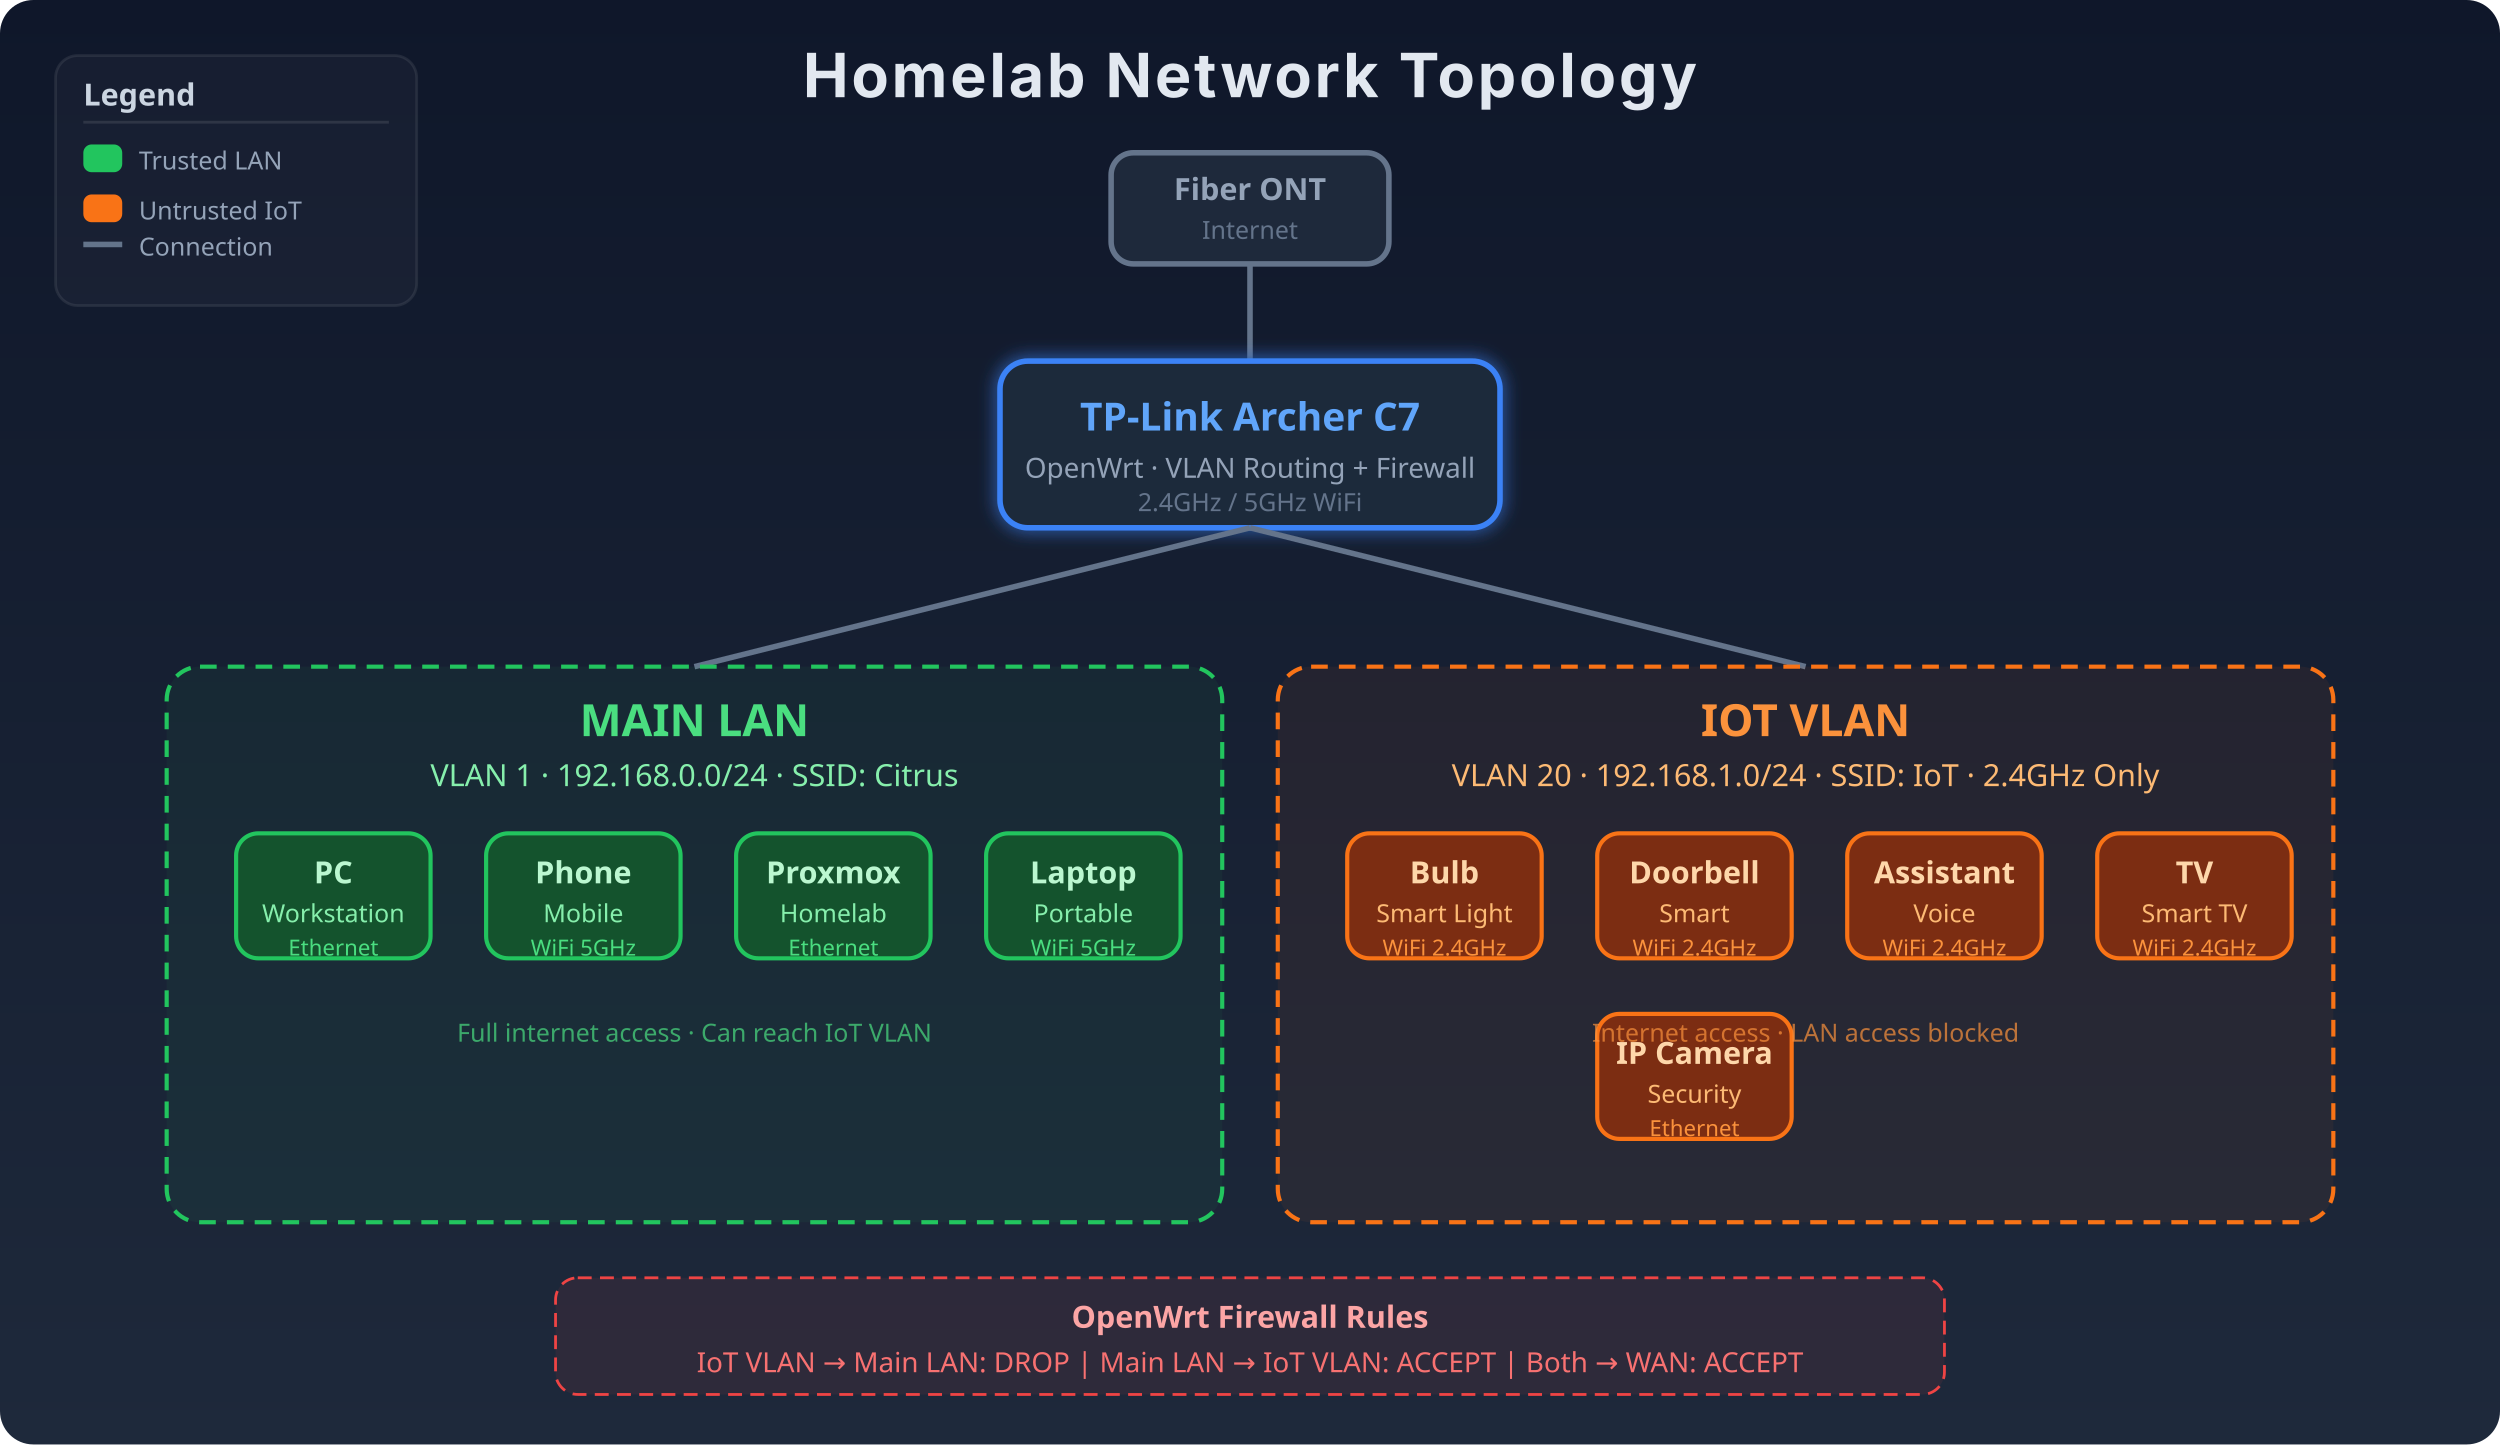
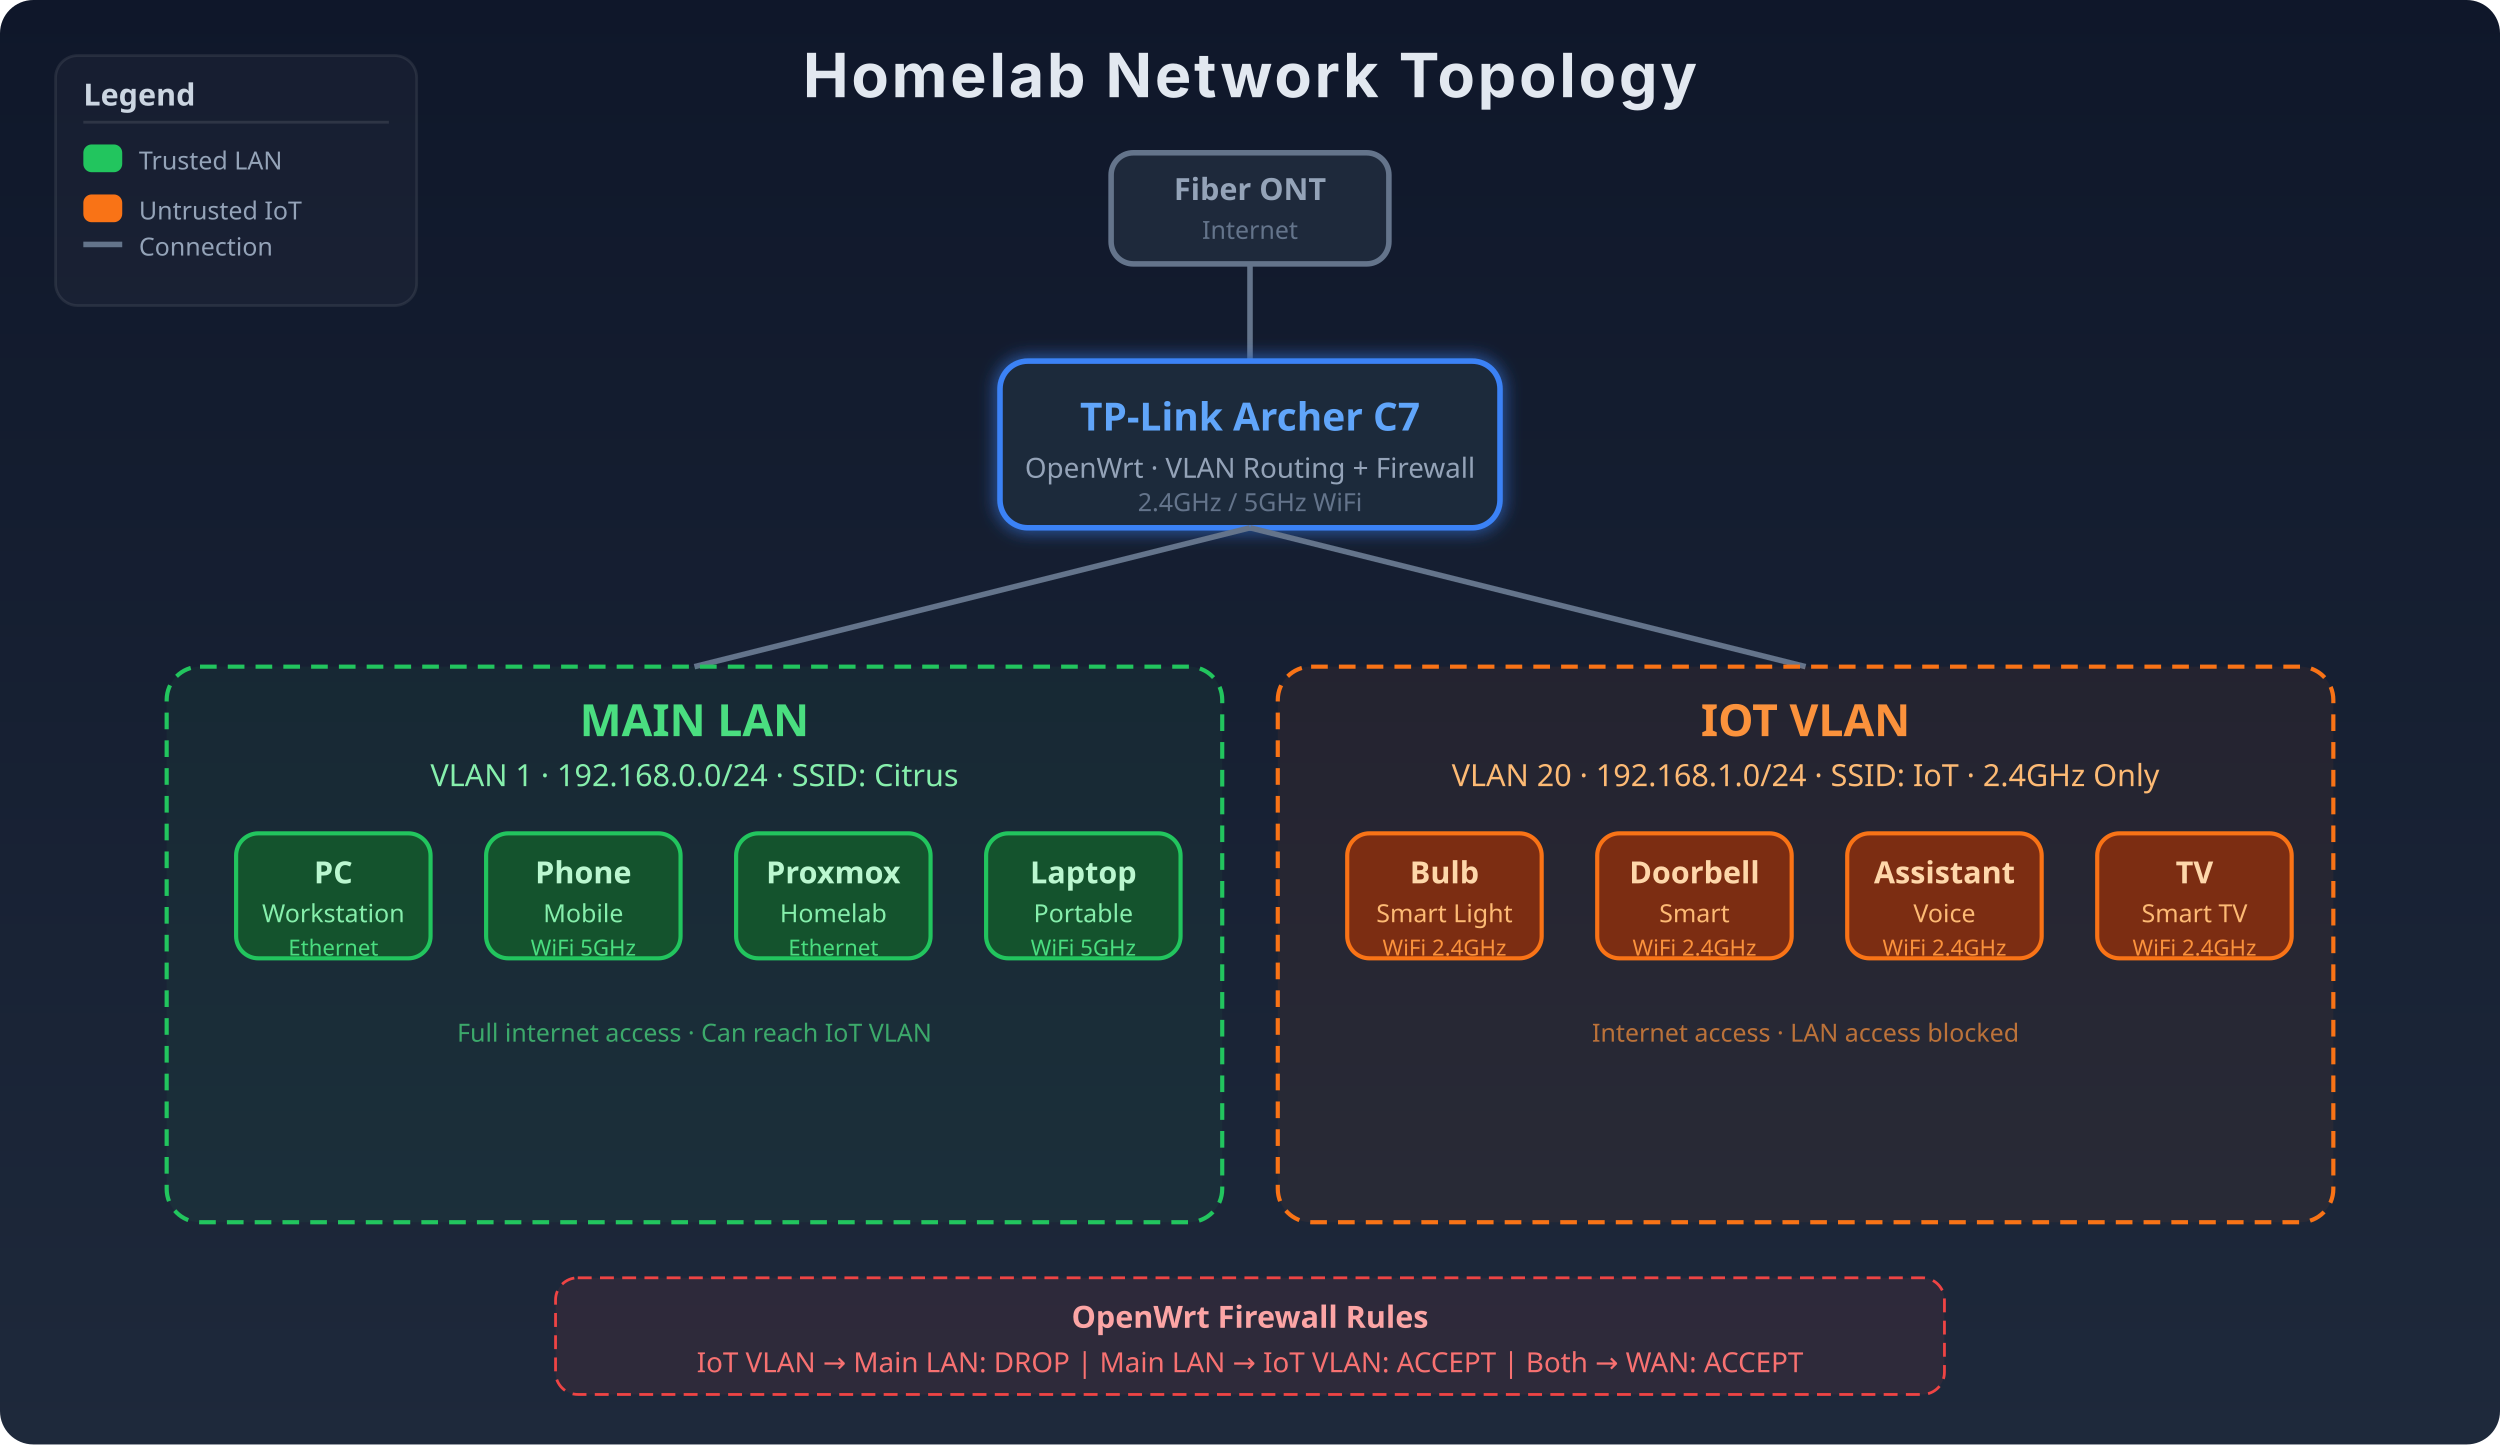
<svg xmlns="http://www.w3.org/2000/svg" viewBox="0 0 900 520" width="100%">
  <defs>
    <linearGradient id="bg" x1="0" y1="0" x2="0" y2="1">
      <stop offset="0%" stop-color="#0f172a" />
      <stop offset="100%" stop-color="#1e293b" />
    </linearGradient>
    <filter id="glow" x="-20%" y="-20%" width="140%" height="140%">
      <feGaussianBlur stdDeviation="3" result="blur" />
      <feMerge>
        <feMergeNode in="blur" />
        <feMergeNode in="SourceGraphic" />
      </feMerge>
    </filter>
  </defs>
  <rect width="900" height="520" fill="url(#bg)" rx="12" />
  <text x="450" y="35" text-anchor="middle" font-family="system-ui, -apple-system, sans-serif" font-size="22" font-weight="700" fill="#e2e8f0" letter-spacing="1">Homelab Network Topology</text>
  <rect x="400" y="55" width="100" height="40" rx="8" fill="#1e293b" stroke="#64748b" stroke-width="2" />
  <text x="450" y="72" text-anchor="middle" font-family="system-ui" font-size="11" fill="#94a3b8" font-weight="600">Fiber ONT</text>
  <text x="450" y="86" text-anchor="middle" font-family="system-ui" font-size="9" fill="#64748b">Internet</text>
  <line x1="450" y1="95" x2="450" y2="130" stroke="#64748b" stroke-width="2" />
  <rect x="360" y="130" width="180" height="60" rx="10" fill="#1e293b" stroke="#3b82f6" stroke-width="2" filter="url(#glow)" />
  <text x="450" y="155" text-anchor="middle" font-family="system-ui" font-size="14" fill="#60a5fa" font-weight="700">TP-Link Archer C7</text>
  <text x="450" y="172" text-anchor="middle" font-family="system-ui" font-size="10" fill="#94a3b8">OpenWrt · VLAN Routing + Firewall</text>
  <text x="450" y="184" text-anchor="middle" font-family="system-ui" font-size="9" fill="#64748b">2.4GHz / 5GHz WiFi</text>
  <line x1="450" y1="190" x2="250" y2="240" stroke="#64748b" stroke-width="2" />
  <line x1="450" y1="190" x2="650" y2="240" stroke="#64748b" stroke-width="2" />
  <rect x="60" y="240" width="380" height="200" rx="12" fill="rgba(34,197,94,0.06)" stroke="#22c55e" stroke-width="1.5" stroke-dasharray="6,4" />
  <text x="250" y="265" text-anchor="middle" font-family="system-ui" font-size="16" fill="#4ade80" font-weight="700">MAIN LAN</text>
  <text x="250" y="283" text-anchor="middle" font-family="system-ui" font-size="11" fill="#86efac">VLAN 1 · 192.168.0.0/24 · SSID: Citrus</text>
  <rect x="85" y="300" width="70" height="45" rx="8" fill="#14532d" stroke="#22c55e" stroke-width="1.5" />
  <text x="120" y="318" text-anchor="middle" font-family="system-ui" font-size="11" fill="#bbf7d0" font-weight="600">PC</text>
  <text x="120" y="332" text-anchor="middle" font-family="system-ui" font-size="9" fill="#86efac">Workstation</text>
  <text x="120" y="344" text-anchor="middle" font-family="system-ui" font-size="8" fill="#4ade80">Ethernet</text>
  <rect x="175" y="300" width="70" height="45" rx="8" fill="#14532d" stroke="#22c55e" stroke-width="1.5" />
  <text x="210" y="318" text-anchor="middle" font-family="system-ui" font-size="11" fill="#bbf7d0" font-weight="600">Phone</text>
  <text x="210" y="332" text-anchor="middle" font-family="system-ui" font-size="9" fill="#86efac">Mobile</text>
  <text x="210" y="344" text-anchor="middle" font-family="system-ui" font-size="8" fill="#4ade80">WiFi 5GHz</text>
  <rect x="265" y="300" width="70" height="45" rx="8" fill="#14532d" stroke="#22c55e" stroke-width="1.5" />
  <text x="300" y="318" text-anchor="middle" font-family="system-ui" font-size="11" fill="#bbf7d0" font-weight="600">Proxmox</text>
  <text x="300" y="332" text-anchor="middle" font-family="system-ui" font-size="9" fill="#86efac">Homelab</text>
  <text x="300" y="344" text-anchor="middle" font-family="system-ui" font-size="8" fill="#4ade80">Ethernet</text>
  <rect x="355" y="300" width="70" height="45" rx="8" fill="#14532d" stroke="#22c55e" stroke-width="1.5" />
  <text x="390" y="318" text-anchor="middle" font-family="system-ui" font-size="11" fill="#bbf7d0" font-weight="600">Laptop</text>
  <text x="390" y="332" text-anchor="middle" font-family="system-ui" font-size="9" fill="#86efac">Portable</text>
  <text x="390" y="344" text-anchor="middle" font-family="system-ui" font-size="8" fill="#4ade80">WiFi 5GHz</text>
  <text x="250" y="375" text-anchor="middle" font-family="system-ui" font-size="9" fill="#4ade80" opacity="0.7">Full internet access · Can reach IoT VLAN</text>
  <rect x="460" y="240" width="380" height="200" rx="12" fill="rgba(249,115,22,0.06)" stroke="#f97316" stroke-width="1.5" stroke-dasharray="6,4" />
  <text x="650" y="265" text-anchor="middle" font-family="system-ui" font-size="16" fill="#fb923c" font-weight="700">IOT VLAN</text>
  <text x="650" y="283" text-anchor="middle" font-family="system-ui" font-size="11" fill="#fdba74">VLAN 20 · 192.168.1.0/24 · SSID: IoT · 2.4GHz Only</text>
  <rect x="485" y="300" width="70" height="45" rx="8" fill="#7c2d12" stroke="#f97316" stroke-width="1.5" />
  <text x="520" y="318" text-anchor="middle" font-family="system-ui" font-size="11" fill="#fed7aa" font-weight="600">Bulb</text>
  <text x="520" y="332" text-anchor="middle" font-family="system-ui" font-size="9" fill="#fdba74">Smart Light</text>
  <text x="520" y="344" text-anchor="middle" font-family="system-ui" font-size="8" fill="#fb923c">WiFi 2.4GHz</text>
  <rect x="575" y="300" width="70" height="45" rx="8" fill="#7c2d12" stroke="#f97316" stroke-width="1.5" />
  <text x="610" y="318" text-anchor="middle" font-family="system-ui" font-size="11" fill="#fed7aa" font-weight="600">Doorbell</text>
  <text x="610" y="332" text-anchor="middle" font-family="system-ui" font-size="9" fill="#fdba74">Smart</text>
  <text x="610" y="344" text-anchor="middle" font-family="system-ui" font-size="8" fill="#fb923c">WiFi 2.4GHz</text>
  <rect x="665" y="300" width="70" height="45" rx="8" fill="#7c2d12" stroke="#f97316" stroke-width="1.5" />
  <text x="700" y="318" text-anchor="middle" font-family="system-ui" font-size="11" fill="#fed7aa" font-weight="600">Assistant</text>
  <text x="700" y="332" text-anchor="middle" font-family="system-ui" font-size="9" fill="#fdba74">Voice</text>
  <text x="700" y="344" text-anchor="middle" font-family="system-ui" font-size="8" fill="#fb923c">WiFi 2.4GHz</text>
  <rect x="755" y="300" width="70" height="45" rx="8" fill="#7c2d12" stroke="#f97316" stroke-width="1.5" />
  <text x="790" y="318" text-anchor="middle" font-family="system-ui" font-size="11" fill="#fed7aa" font-weight="600">TV</text>
  <text x="790" y="332" text-anchor="middle" font-family="system-ui" font-size="9" fill="#fdba74">Smart TV</text>
  <text x="790" y="344" text-anchor="middle" font-family="system-ui" font-size="8" fill="#fb923c">WiFi 2.4GHz</text>
-   <rect x="575" y="365" width="70" height="45" rx="8" fill="#7c2d12" stroke="#f97316" stroke-width="1.5" />
-   <text x="610" y="383" text-anchor="middle" font-family="system-ui" font-size="11" fill="#fed7aa" font-weight="600">IP Camera</text>
-   <text x="610" y="397" text-anchor="middle" font-family="system-ui" font-size="9" fill="#fdba74">Security</text>
-   <text x="610" y="409" text-anchor="middle" font-family="system-ui" font-size="8" fill="#fb923c">Ethernet</text>
  <text x="650" y="375" text-anchor="middle" font-family="system-ui" font-size="9" fill="#fb923c" opacity="0.7">Internet access · LAN access blocked</text>
  <rect x="200" y="460" width="500" height="42" rx="8" fill="rgba(239,68,68,0.08)" stroke="#ef4444" stroke-width="1" stroke-dasharray="5,3" />
  <text x="450" y="478" text-anchor="middle" font-family="system-ui" font-size="11" fill="#fca5a5" font-weight="600">OpenWrt Firewall Rules</text>
  <text x="450" y="494" text-anchor="middle" font-family="system-ui" font-size="10" fill="#f87171">IoT VLAN → Main LAN: DROP  |  Main LAN → IoT VLAN: ACCEPT  |  Both → WAN: ACCEPT</text>
  <rect x="20" y="20" width="130" height="90" rx="8" fill="rgba(255,255,255,0.03)" stroke="rgba(255,255,255,0.08)" stroke-width="1" />
  <text x="30" y="38" font-family="system-ui" font-size="11" fill="#cbd5e1" font-weight="600">Legend</text>
  <line x1="30" y1="44" x2="140" y2="44" stroke="rgba(255,255,255,0.1)" stroke-width="1" />
  <rect x="30" y="52" width="14" height="10" rx="3" fill="#22c55e" />
  <text x="50" y="61" font-family="system-ui" font-size="9" fill="#94a3b8">Trusted LAN</text>
  <rect x="30" y="70" width="14" height="10" rx="3" fill="#f97316" />
  <text x="50" y="79" font-family="system-ui" font-size="9" fill="#94a3b8">Untrusted IoT</text>
  <line x1="30" y1="88" x2="44" y2="88" stroke="#64748b" stroke-width="2" />
  <text x="50" y="92" font-family="system-ui" font-size="9" fill="#94a3b8">Connection</text>
</svg>
